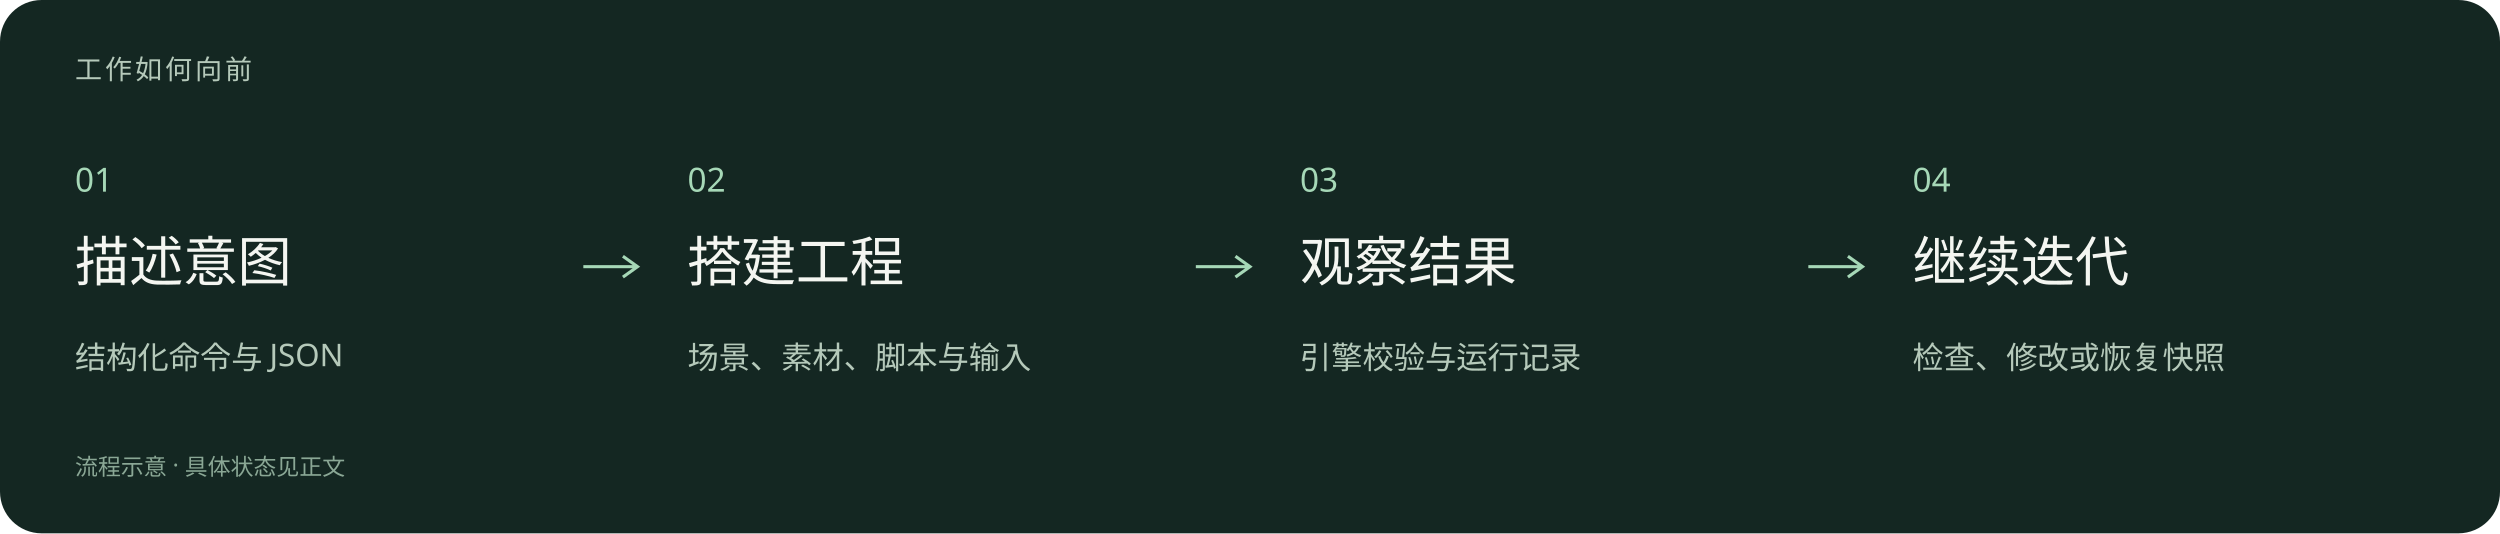
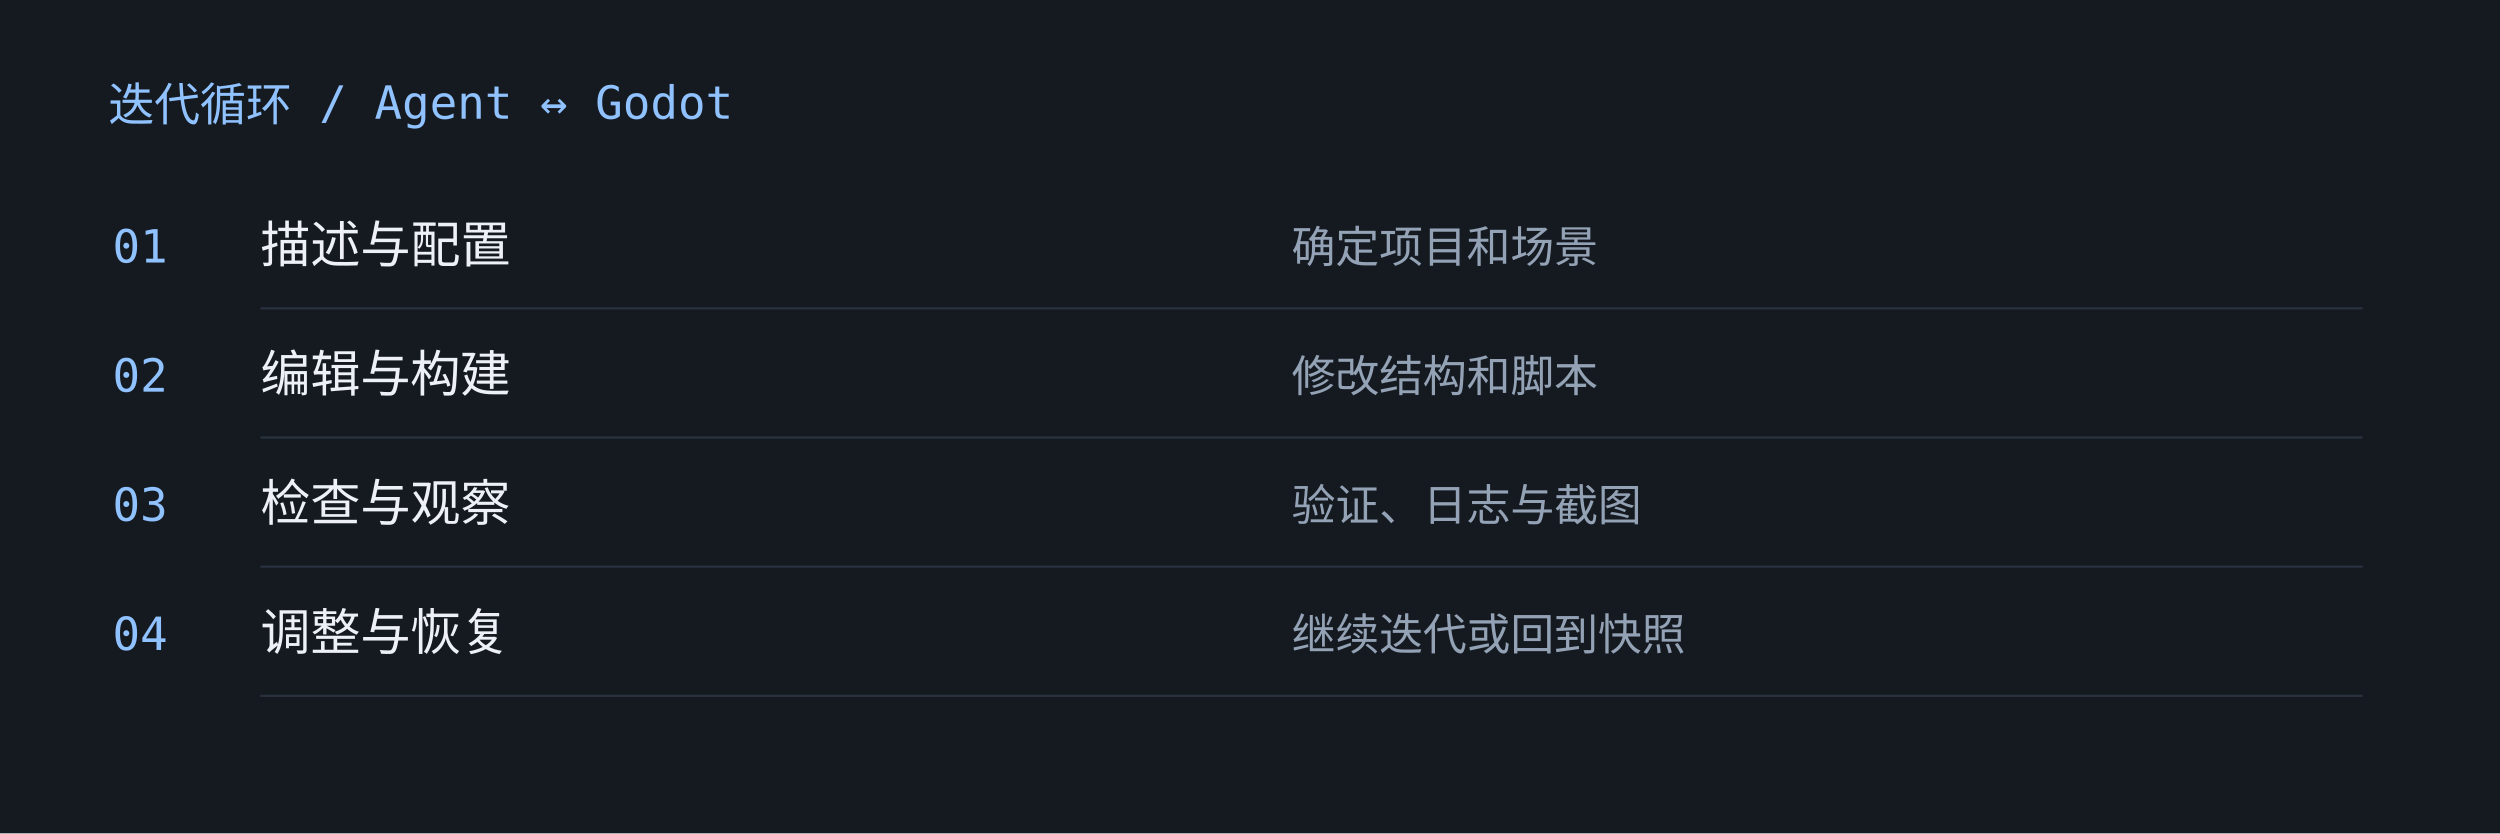
- <svg xmlns="http://www.w3.org/2000/svg" width="1200" height="256" viewBox="0 0 1200 256" role="img" aria-labelledby="title">
-   <rect width="1200" height="256" rx="20" fill="#142722" />
-   <g font-family="Avenir Next, PingFang SC, sans-serif">
-     <text x="36" y="38" font-size="13" fill="#b5c9ba" font-weight="500" letter-spacing="1.4">工作如何向前</text>
-     <text x="36" y="92" font-size="16" fill="#a6d8b7" font-weight="500">01</text>
-     <text x="36" y="135" font-size="26" fill="#f4f6f1" font-weight="500">描述意图</text>
-     <text x="36" y="177" font-size="15" fill="#b5c9ba" font-weight="400">结构化命令与 JSON</text>
-     <path d="M280 128 h26 m-7 -5 l7 5 -7 5" fill="none" stroke="#a6d8b7" stroke-width="1.5" />
-     <text x="330" y="92" font-size="16" fill="#a6d8b7" font-weight="500">02</text>
-     <text x="330" y="135" font-size="26" fill="#f4f6f1" font-weight="500">搭建工程</text>
-     <text x="330" y="177" font-size="15" fill="#b5c9ba" font-weight="400">场景、素材、脚本与输入</text>
-     <path d="M574 128 h26 m-7 -5 l7 5 -7 5" fill="none" stroke="#a6d8b7" stroke-width="1.5" />
-     <text x="624" y="92" font-size="16" fill="#a6d8b7" font-weight="500">03</text>
-     <text x="624" y="135" font-size="26" fill="#f4f6f1" font-weight="500">观察结果</text>
-     <text x="624" y="177" font-size="15" fill="#b5c9ba" font-weight="400">引擎校验与运行记录</text>
-     <path d="M868 128 h26 m-7 -5 l7 5 -7 5" fill="none" stroke="#a6d8b7" stroke-width="1.5" />
-     <text x="918" y="92" font-size="16" fill="#a6d8b7" font-weight="500">04</text>
-     <text x="918" y="135" font-size="26" fill="#f4f6f1" font-weight="500">继续迭代</text>
-     <text x="918" y="177" font-size="15" fill="#b5c9ba" font-weight="400">检查、修改或恢复快照</text>
-     <text x="36" y="228" font-size="11" fill="#8aa795" font-weight="400">流程示意 · 具体状态见正文</text>
-   </g>
+ <svg xmlns="http://www.w3.org/2000/svg" width="1200" height="400" viewBox="0 0 1200 400">
+   <defs>
+     <linearGradient id="ll" x1="0" x2="1" y1="0" y2="1">
+       <stop stop-color="#3b82f6" />
+       <stop offset="1" stop-color="#8b5cf6" />
+     </linearGradient>
+     <linearGradient id="cy">
+       <stop stop-color="#2ee6ff" />
+       <stop offset="1" stop-color="#4f7bff" />
+     </linearGradient>
+   </defs>
+   <rect x="0" y="0" width="1200" height="400" rx="0" fill="#151a21" stroke="none" stroke-width="1" />
+   <text x="52" y="58" font-family="Menlo, PingFang SC, monospace" font-size="22" font-weight="400" fill="#90c2ff" text-anchor="start">迭代循环 / Agent ↔ Godot</text>
+   <text x="54" y="126" font-family="Menlo, PingFang SC, monospace" font-size="22" font-weight="400" fill="#90c2ff" text-anchor="start">01</text>
+   <text x="125" y="126" font-family="Avenir Next, PingFang SC, sans-serif" font-size="24" font-weight="500" fill="#edf1f7" text-anchor="start">描述与配置</text>
+   <text x="620" y="126" font-family="Avenir Next, PingFang SC, sans-serif" font-size="21" font-weight="400" fill="#94a2b6" text-anchor="start">确定项目和场景</text>
+   <path d="M125 148L1134 148" fill="none" stroke="#29333f" stroke-width="1" />
+   <text x="54" y="188" font-family="Menlo, PingFang SC, monospace" font-size="22" font-weight="400" fill="#90c2ff" text-anchor="start">02</text>
+   <text x="125" y="188" font-family="Avenir Next, PingFang SC, sans-serif" font-size="24" font-weight="500" fill="#edf1f7" text-anchor="start">编辑与构建</text>
+   <text x="620" y="188" font-family="Avenir Next, PingFang SC, sans-serif" font-size="21" font-weight="400" fill="#94a2b6" text-anchor="start">修改结构和脚本</text>
+   <path d="M125 210L1134 210" fill="none" stroke="#29333f" stroke-width="1" />
+   <text x="54" y="250" font-family="Menlo, PingFang SC, monospace" font-size="22" font-weight="400" fill="#90c2ff" text-anchor="start">03</text>
+   <text x="125" y="250" font-family="Avenir Next, PingFang SC, sans-serif" font-size="24" font-weight="500" fill="#edf1f7" text-anchor="start">检查与观察</text>
+   <text x="620" y="250" font-family="Avenir Next, PingFang SC, sans-serif" font-size="21" font-weight="400" fill="#94a2b6" text-anchor="start">验证、日志与截图</text>
+   <path d="M125 272L1134 272" fill="none" stroke="#29333f" stroke-width="1" />
+   <text x="54" y="312" font-family="Menlo, PingFang SC, monospace" font-size="22" font-weight="400" fill="#90c2ff" text-anchor="start">04</text>
+   <text x="125" y="312" font-family="Avenir Next, PingFang SC, sans-serif" font-size="24" font-weight="500" fill="#edf1f7" text-anchor="start">调整与恢复</text>
+   <text x="620" y="312" font-family="Avenir Next, PingFang SC, sans-serif" font-size="21" font-weight="400" fill="#94a2b6" text-anchor="start">继续迭代或回到快照</text>
+   <path d="M125 334L1134 334" fill="none" stroke="#29333f" stroke-width="1" />
</svg>
